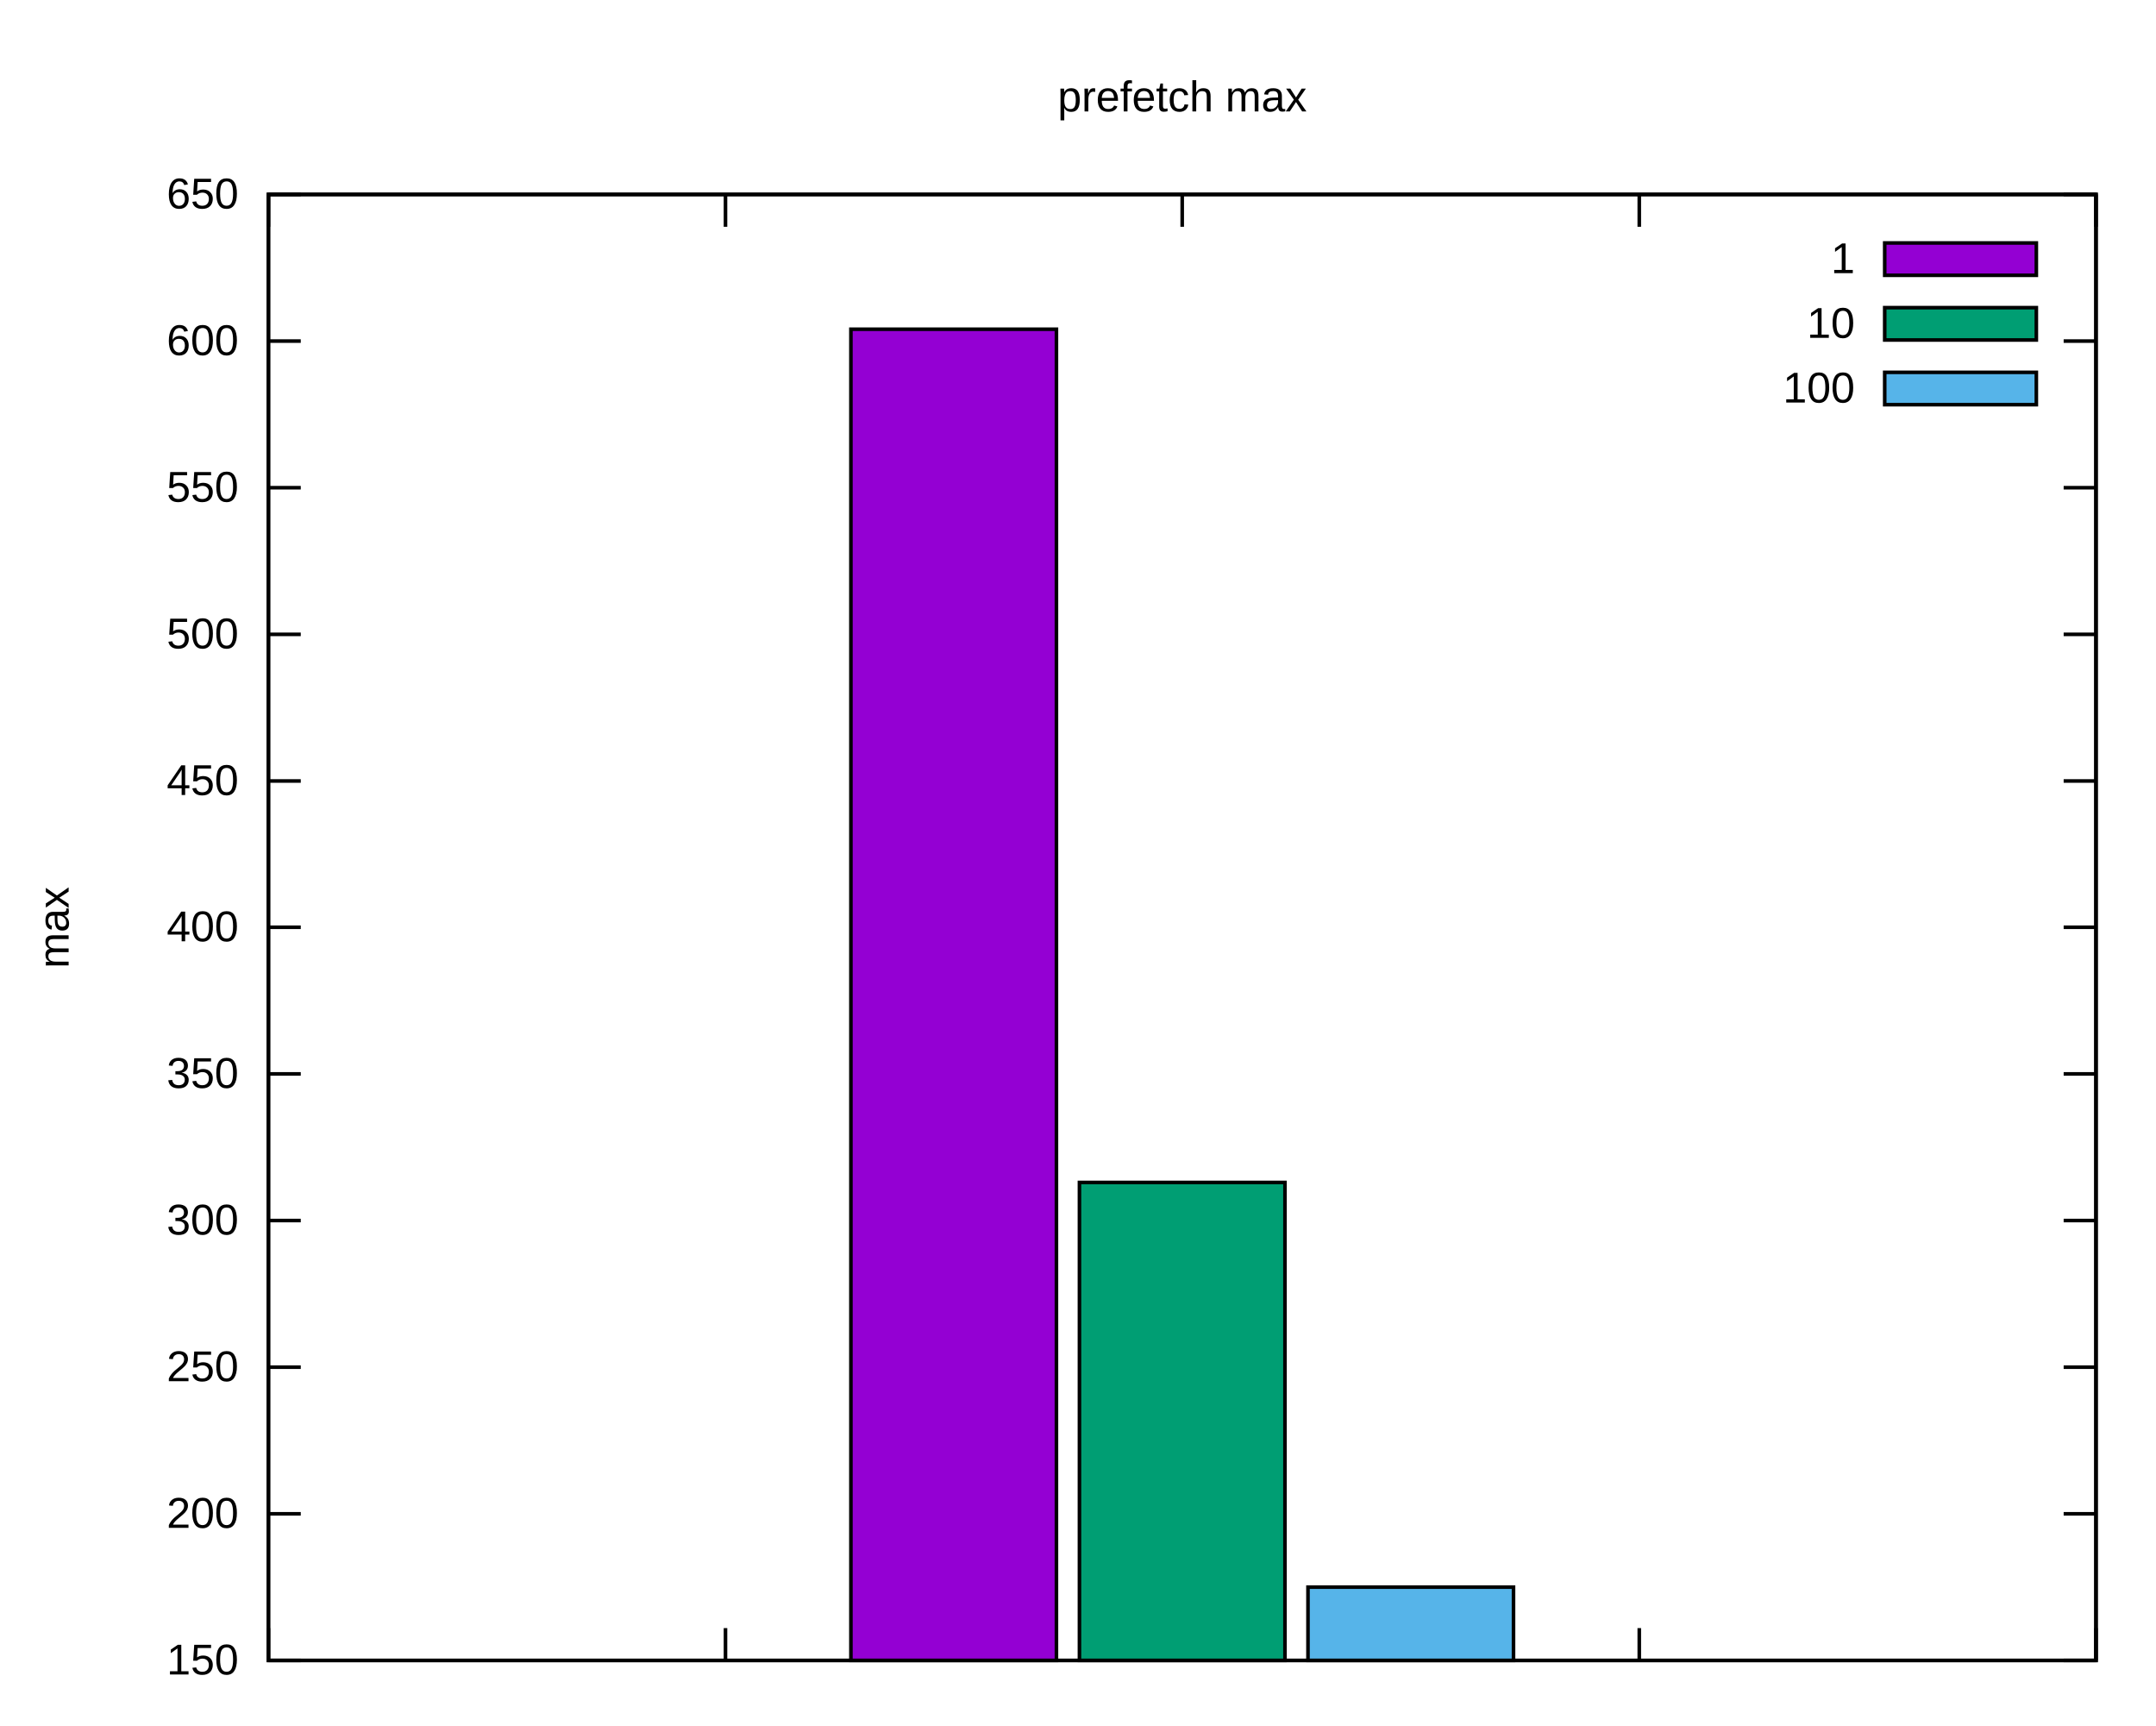
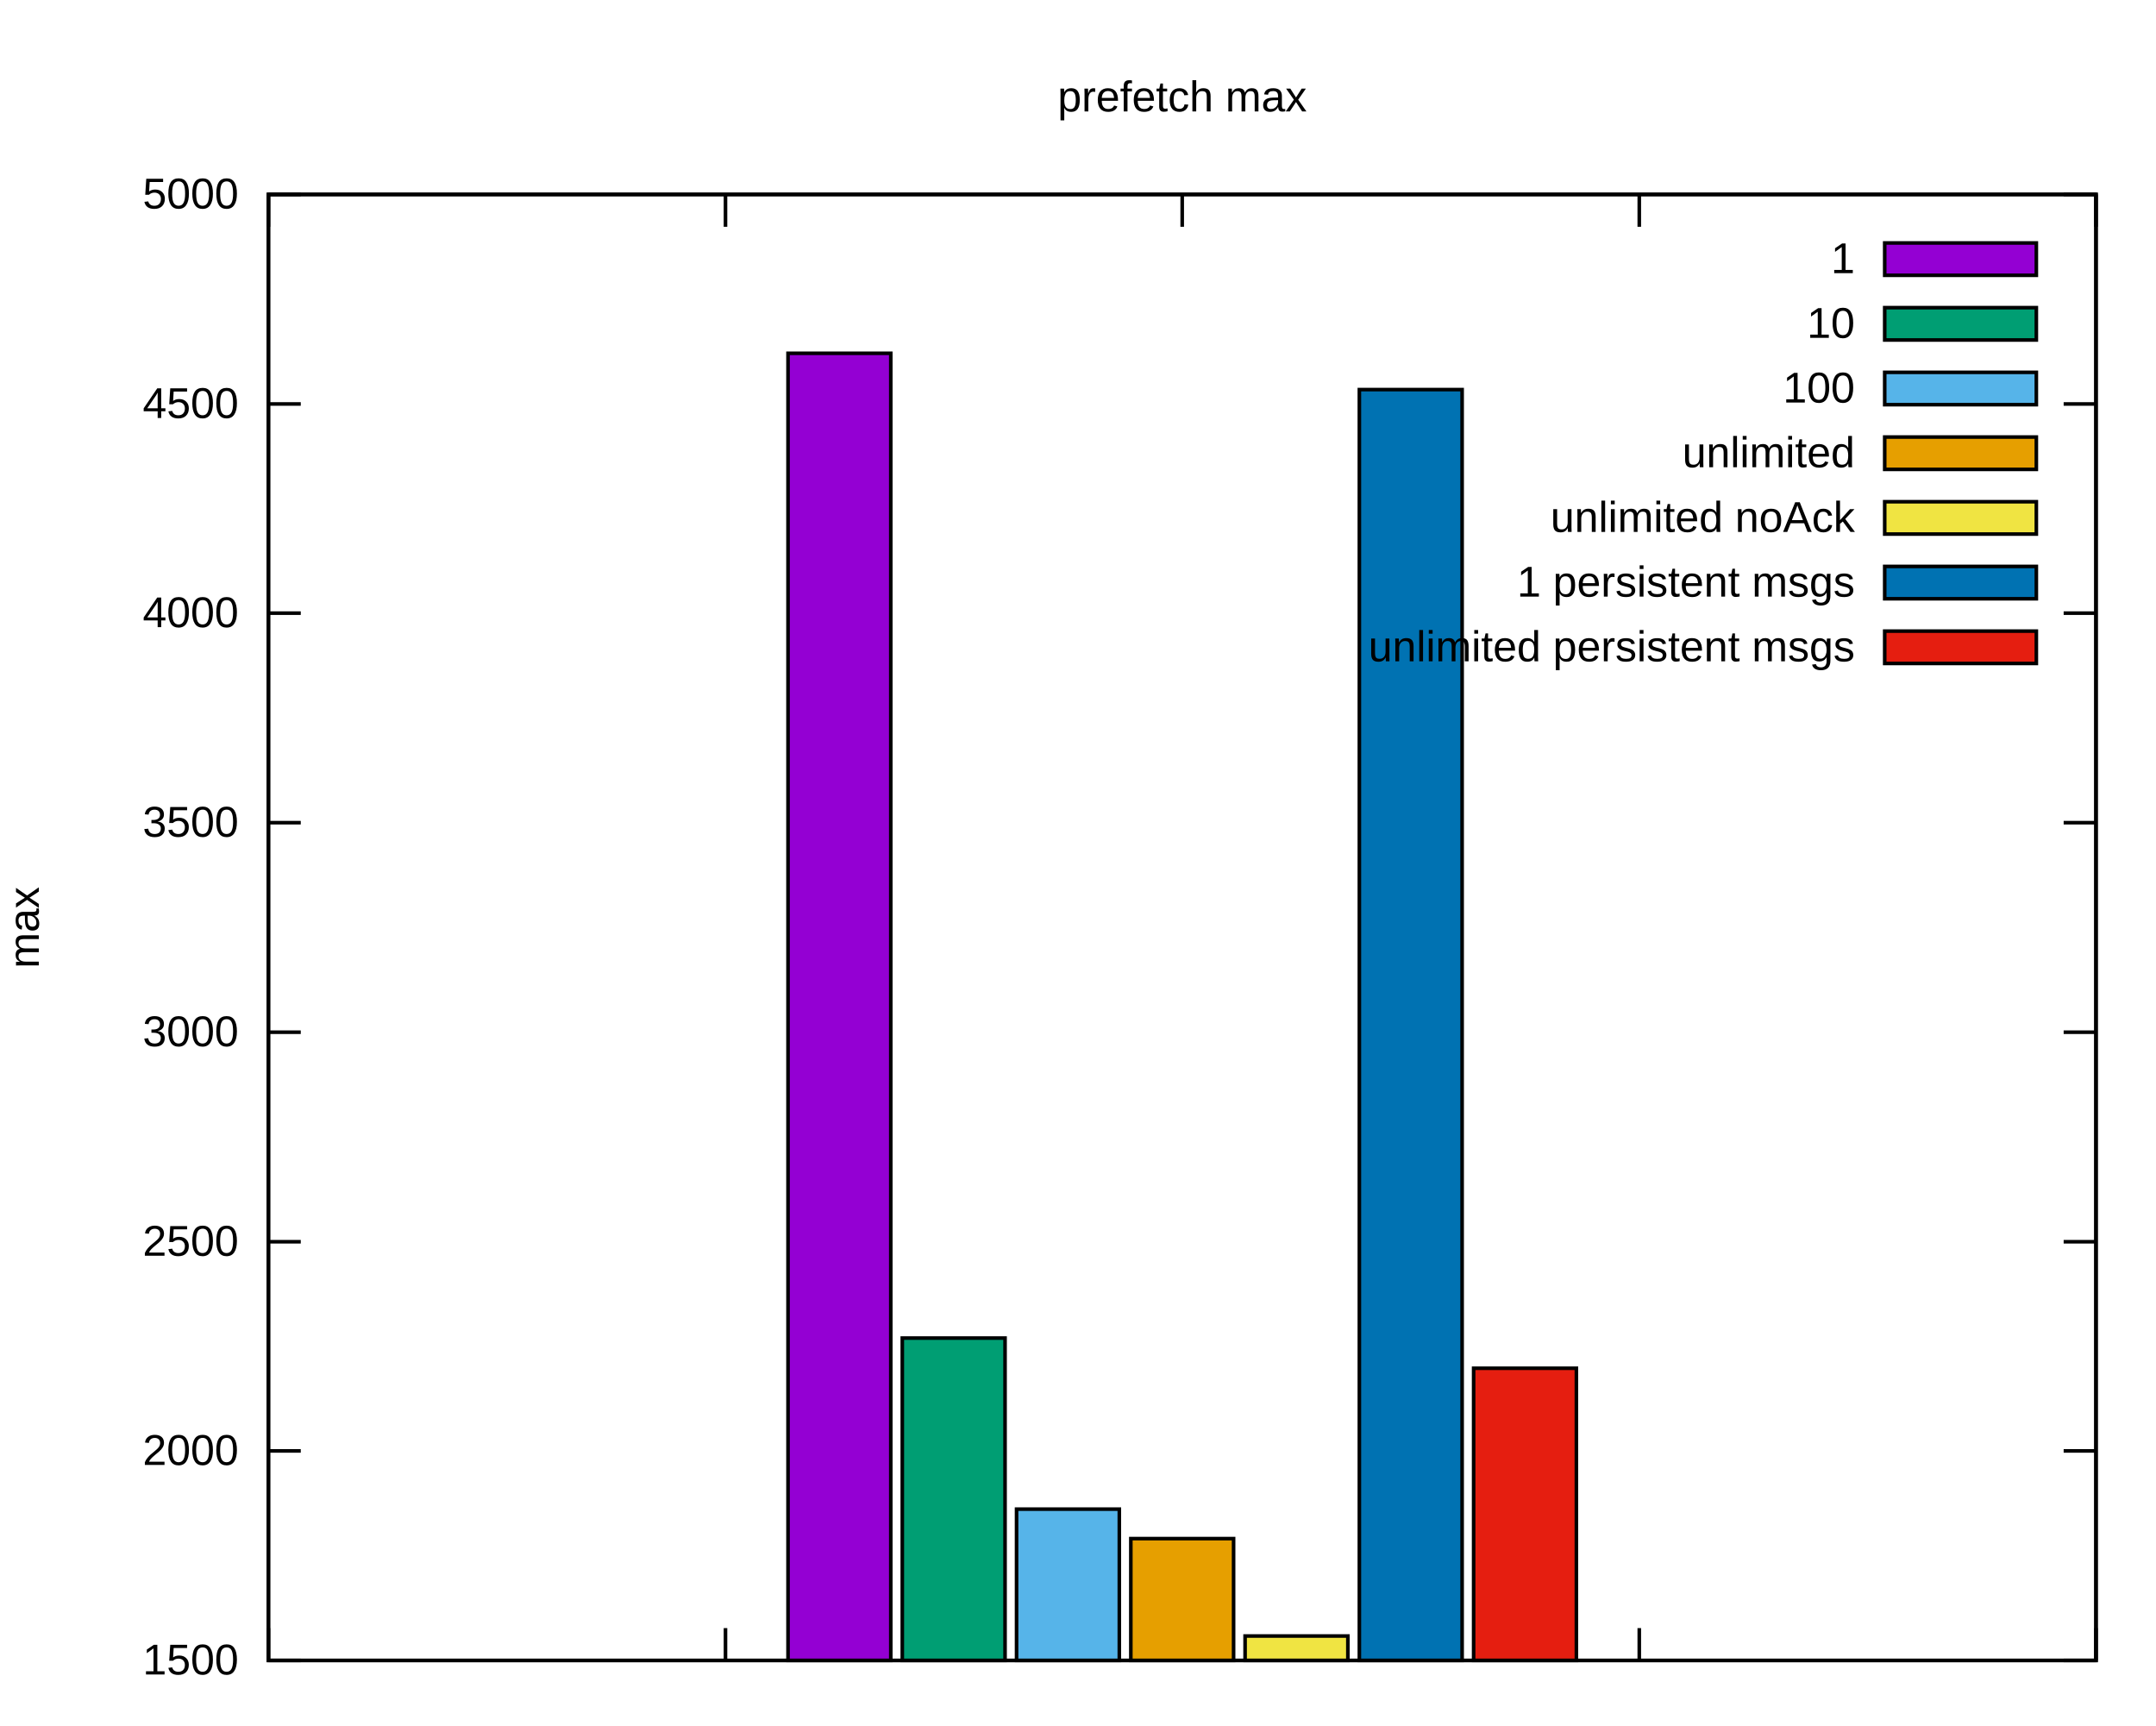
<svg xmlns="http://www.w3.org/2000/svg" xmlns:xlink="http://www.w3.org/1999/xlink" width="600" height="480" viewBox="0 0 600 480">
  <g id="gnuplot_canvas">
    <rect x="0" y="0" width="600" height="480" fill="none" />
    <defs>
      <circle id="gpDot" r="0.5" stroke-width="0.5" />
      <path id="gpPt0" stroke-width="0.222" stroke="currentColor" d="M-1,0 h2 M0,-1 v2" />
      <path id="gpPt1" stroke-width="0.222" stroke="currentColor" d="M-1,-1 L1,1 M1,-1 L-1,1" />
      <path id="gpPt2" stroke-width="0.222" stroke="currentColor" d="M-1,0 L1,0 M0,-1 L0,1 M-1,-1 L1,1 M-1,1 L1,-1" />
      <rect id="gpPt3" stroke-width="0.222" stroke="currentColor" x="-1" y="-1" width="2" height="2" />
      <rect id="gpPt4" stroke-width="0.222" stroke="currentColor" fill="currentColor" x="-1" y="-1" width="2" height="2" />
      <circle id="gpPt5" stroke-width="0.222" stroke="currentColor" cx="0" cy="0" r="1" />
      <use xlink:href="#gpPt5" id="gpPt6" fill="currentColor" stroke="none" />
      <path id="gpPt7" stroke-width="0.222" stroke="currentColor" d="M0,-1.33 L-1.33,0.67 L1.33,0.67 z" />
      <use xlink:href="#gpPt7" id="gpPt8" fill="currentColor" stroke="none" />
      <use xlink:href="#gpPt7" id="gpPt9" stroke="currentColor" transform="rotate(180)" />
      <use xlink:href="#gpPt9" id="gpPt10" fill="currentColor" stroke="none" />
      <use xlink:href="#gpPt3" id="gpPt11" stroke="currentColor" transform="rotate(45)" />
      <use xlink:href="#gpPt11" id="gpPt12" fill="currentColor" stroke="none" />
      <path id="gpPt13" stroke-width="0.222" stroke="currentColor" d="M0,1.330 L1.265,0.411 L0.782,-1.067 L-0.782,-1.076 L-1.265,0.411 z" />
      <use xlink:href="#gpPt13" id="gpPt14" fill="currentColor" stroke="none" />
      <filter id="textbox" filterUnits="objectBoundingBox" x="0" y="0" height="1" width="1">
        <feFlood flood-color="white" flood-opacity="1" result="bgnd" />
        <feComposite in="SourceGraphic" in2="bgnd" operator="atop" />
      </filter>
      <filter id="greybox" filterUnits="objectBoundingBox" x="0" y="0" height="1" width="1">
        <feFlood flood-color="lightgrey" flood-opacity="1" result="grey" />
        <feComposite in="SourceGraphic" in2="grey" operator="atop" />
      </filter>
    </defs>
    <g fill="none" color="white" stroke="currentColor" stroke-width="1.00" stroke-linecap="butt" stroke-linejoin="miter">
</g>
    <g fill="none" color="black" stroke="currentColor" stroke-width="1.00" stroke-linecap="butt" stroke-linejoin="miter">
      <path stroke="black" d="M74.7,462.0 L83.7,462.0 M583.3,462.0 L574.3,462.0  " />
      <g transform="translate(66.4,465.9)" stroke="none" fill="black" font-family="Arial" font-size="12.00" text-anchor="end">
        <text>
-           <tspan font-family="Arial"> 150</tspan>
-         </text>
-       </g>
-     </g>
-     <g fill="none" color="black" stroke="currentColor" stroke-width="1.00" stroke-linecap="butt" stroke-linejoin="miter">
-       <path stroke="black" d="M74.7,421.2 L83.7,421.2 M583.3,421.2 L574.3,421.2  " />
-       <g transform="translate(66.4,425.1)" stroke="none" fill="black" font-family="Arial" font-size="12.00" text-anchor="end">
-         <text>
-           <tspan font-family="Arial"> 200</tspan>
-         </text>
-       </g>
-     </g>
-     <g fill="none" color="black" stroke="currentColor" stroke-width="1.00" stroke-linecap="butt" stroke-linejoin="miter">
-       <path stroke="black" d="M74.7,380.4 L83.7,380.4 M583.3,380.4 L574.3,380.4  " />
-       <g transform="translate(66.4,384.3)" stroke="none" fill="black" font-family="Arial" font-size="12.00" text-anchor="end">
-         <text>
-           <tspan font-family="Arial"> 250</tspan>
-         </text>
-       </g>
-     </g>
-     <g fill="none" color="black" stroke="currentColor" stroke-width="1.00" stroke-linecap="butt" stroke-linejoin="miter">
-       <path stroke="black" d="M74.7,339.6 L83.7,339.6 M583.3,339.6 L574.3,339.6  " />
-       <g transform="translate(66.4,343.5)" stroke="none" fill="black" font-family="Arial" font-size="12.00" text-anchor="end">
-         <text>
-           <tspan font-family="Arial"> 300</tspan>
-         </text>
-       </g>
-     </g>
-     <g fill="none" color="black" stroke="currentColor" stroke-width="1.00" stroke-linecap="butt" stroke-linejoin="miter">
-       <path stroke="black" d="M74.7,298.8 L83.7,298.8 M583.3,298.8 L574.3,298.8  " />
-       <g transform="translate(66.4,302.7)" stroke="none" fill="black" font-family="Arial" font-size="12.00" text-anchor="end">
-         <text>
-           <tspan font-family="Arial"> 350</tspan>
-         </text>
-       </g>
-     </g>
-     <g fill="none" color="black" stroke="currentColor" stroke-width="1.00" stroke-linecap="butt" stroke-linejoin="miter">
-       <path stroke="black" d="M74.7,258.0 L83.7,258.0 M583.3,258.0 L574.3,258.0  " />
-       <g transform="translate(66.4,261.9)" stroke="none" fill="black" font-family="Arial" font-size="12.00" text-anchor="end">
-         <text>
-           <tspan font-family="Arial"> 400</tspan>
-         </text>
-       </g>
-     </g>
-     <g fill="none" color="black" stroke="currentColor" stroke-width="1.00" stroke-linecap="butt" stroke-linejoin="miter">
-       <path stroke="black" d="M74.7,217.3 L83.7,217.3 M583.3,217.3 L574.3,217.3  " />
-       <g transform="translate(66.4,221.2)" stroke="none" fill="black" font-family="Arial" font-size="12.00" text-anchor="end">
-         <text>
-           <tspan font-family="Arial"> 450</tspan>
-         </text>
-       </g>
-     </g>
-     <g fill="none" color="black" stroke="currentColor" stroke-width="1.00" stroke-linecap="butt" stroke-linejoin="miter">
-       <path stroke="black" d="M74.7,176.5 L83.7,176.5 M583.3,176.5 L574.3,176.5  " />
-       <g transform="translate(66.4,180.4)" stroke="none" fill="black" font-family="Arial" font-size="12.00" text-anchor="end">
-         <text>
-           <tspan font-family="Arial"> 500</tspan>
-         </text>
-       </g>
-     </g>
-     <g fill="none" color="black" stroke="currentColor" stroke-width="1.00" stroke-linecap="butt" stroke-linejoin="miter">
-       <path stroke="black" d="M74.7,135.7 L83.7,135.7 M583.3,135.7 L574.3,135.7  " />
-       <g transform="translate(66.4,139.6)" stroke="none" fill="black" font-family="Arial" font-size="12.00" text-anchor="end">
-         <text>
-           <tspan font-family="Arial"> 550</tspan>
-         </text>
-       </g>
-     </g>
-     <g fill="none" color="black" stroke="currentColor" stroke-width="1.00" stroke-linecap="butt" stroke-linejoin="miter">
-       <path stroke="black" d="M74.7,94.9 L83.7,94.9 M583.3,94.9 L574.3,94.9  " />
-       <g transform="translate(66.4,98.8)" stroke="none" fill="black" font-family="Arial" font-size="12.00" text-anchor="end">
-         <text>
-           <tspan font-family="Arial"> 600</tspan>
+           <tspan font-family="Arial"> 1500</tspan>
+         </text>
+       </g>
+     </g>
+     <g fill="none" color="black" stroke="currentColor" stroke-width="1.00" stroke-linecap="butt" stroke-linejoin="miter">
+       <path stroke="black" d="M74.7,403.7 L83.7,403.7 M583.3,403.7 L574.3,403.7  " />
+       <g transform="translate(66.4,407.6)" stroke="none" fill="black" font-family="Arial" font-size="12.00" text-anchor="end">
+         <text>
+           <tspan font-family="Arial"> 2000</tspan>
+         </text>
+       </g>
+     </g>
+     <g fill="none" color="black" stroke="currentColor" stroke-width="1.00" stroke-linecap="butt" stroke-linejoin="miter">
+       <path stroke="black" d="M74.7,345.5 L83.7,345.5 M583.3,345.5 L574.3,345.5  " />
+       <g transform="translate(66.4,349.4)" stroke="none" fill="black" font-family="Arial" font-size="12.00" text-anchor="end">
+         <text>
+           <tspan font-family="Arial"> 2500</tspan>
+         </text>
+       </g>
+     </g>
+     <g fill="none" color="black" stroke="currentColor" stroke-width="1.00" stroke-linecap="butt" stroke-linejoin="miter">
+       <path stroke="black" d="M74.7,287.2 L83.7,287.2 M583.3,287.2 L574.3,287.2  " />
+       <g transform="translate(66.4,291.1)" stroke="none" fill="black" font-family="Arial" font-size="12.00" text-anchor="end">
+         <text>
+           <tspan font-family="Arial"> 3000</tspan>
+         </text>
+       </g>
+     </g>
+     <g fill="none" color="black" stroke="currentColor" stroke-width="1.00" stroke-linecap="butt" stroke-linejoin="miter">
+       <path stroke="black" d="M74.7,228.9 L83.7,228.9 M583.3,228.9 L574.3,228.9  " />
+       <g transform="translate(66.4,232.8)" stroke="none" fill="black" font-family="Arial" font-size="12.00" text-anchor="end">
+         <text>
+           <tspan font-family="Arial"> 3500</tspan>
+         </text>
+       </g>
+     </g>
+     <g fill="none" color="black" stroke="currentColor" stroke-width="1.00" stroke-linecap="butt" stroke-linejoin="miter">
+       <path stroke="black" d="M74.7,170.6 L83.7,170.6 M583.3,170.6 L574.3,170.6  " />
+       <g transform="translate(66.4,174.5)" stroke="none" fill="black" font-family="Arial" font-size="12.00" text-anchor="end">
+         <text>
+           <tspan font-family="Arial"> 4000</tspan>
+         </text>
+       </g>
+     </g>
+     <g fill="none" color="black" stroke="currentColor" stroke-width="1.00" stroke-linecap="butt" stroke-linejoin="miter">
+       <path stroke="black" d="M74.7,112.4 L83.7,112.4 M583.3,112.4 L574.3,112.4  " />
+       <g transform="translate(66.4,116.3)" stroke="none" fill="black" font-family="Arial" font-size="12.00" text-anchor="end">
+         <text>
+           <tspan font-family="Arial"> 4500</tspan>
        </text>
      </g>
    </g>
    <g fill="none" color="black" stroke="currentColor" stroke-width="1.00" stroke-linecap="butt" stroke-linejoin="miter">
      <path stroke="black" d="M74.7,54.1 L83.7,54.1 M583.3,54.1 L574.3,54.1  " />
      <g transform="translate(66.4,58.0)" stroke="none" fill="black" font-family="Arial" font-size="12.00" text-anchor="end">
        <text>
-           <tspan font-family="Arial"> 650</tspan>
+           <tspan font-family="Arial"> 5000</tspan>
        </text>
      </g>
    </g>
    <g fill="none" color="black" stroke="currentColor" stroke-width="1.00" stroke-linecap="butt" stroke-linejoin="miter">
      <path stroke="black" d="M74.7,462.0 L74.7,453.0 M74.7,54.1 L74.7,63.1  " />
    </g>
    <g fill="none" color="black" stroke="currentColor" stroke-width="1.00" stroke-linecap="butt" stroke-linejoin="miter">
      <path stroke="black" d="M201.9,462.0 L201.9,453.0 M201.9,54.1 L201.9,63.1  " />
    </g>
    <g fill="none" color="black" stroke="currentColor" stroke-width="1.00" stroke-linecap="butt" stroke-linejoin="miter">
      <path stroke="black" d="M329.0,462.0 L329.0,453.0 M329.0,54.1 L329.0,63.1  " />
    </g>
    <g fill="none" color="black" stroke="currentColor" stroke-width="1.00" stroke-linecap="butt" stroke-linejoin="miter">
      <path stroke="black" d="M456.2,462.0 L456.2,453.0 M456.2,54.1 L456.2,63.1  " />
    </g>
    <g fill="none" color="black" stroke="currentColor" stroke-width="1.00" stroke-linecap="butt" stroke-linejoin="miter">
      <path stroke="black" d="M583.3,462.0 L583.3,453.0 M583.3,54.1 L583.3,63.1  " />
    </g>
    <g fill="none" color="black" stroke="currentColor" stroke-width="1.00" stroke-linecap="butt" stroke-linejoin="miter">
</g>
    <g fill="none" color="black" stroke="currentColor" stroke-width="1.00" stroke-linecap="butt" stroke-linejoin="miter">
      <path stroke="black" d="M74.7,54.1 L74.7,462.0 L583.3,462.0 L583.3,54.1 L74.7,54.1 Z  " />
    </g>
    <g fill="none" color="black" stroke="currentColor" stroke-width="1.00" stroke-linecap="butt" stroke-linejoin="miter">
-       <g transform="translate(19.1,258.1) rotate(270)" stroke="none" fill="black" font-family="Arial" font-size="12.00" text-anchor="middle">
+       <g transform="translate(10.8,258.1) rotate(270)" stroke="none" fill="black" font-family="Arial" font-size="12.00" text-anchor="middle">
        <text>
          <tspan font-family="Arial">max</tspan>
        </text>
      </g>
    </g>
    <g fill="none" color="black" stroke="currentColor" stroke-width="1.00" stroke-linecap="butt" stroke-linejoin="miter">
      <g transform="translate(329.0,31.0)" stroke="none" fill="black" font-family="Arial" font-size="12.00" text-anchor="middle">
        <text>
          <tspan font-family="Arial">prefetch max</tspan>
        </text>
      </g>
    </g>
    <g id="gnuplot_plot_1">
      <g fill="none" color="black" stroke="currentColor" stroke-width="1.00" stroke-linecap="butt" stroke-linejoin="miter">
        <g transform="translate(516.2,76.0)" stroke="none" fill="black" font-family="Arial" font-size="12.00" text-anchor="end">
          <text>
            <tspan font-family="Arial">1</tspan>
          </text>
        </g>
      </g>
      <g fill="none" color="black" stroke="currentColor" stroke-width="1.00" stroke-linecap="butt" stroke-linejoin="miter">
        <g stroke="none" shape-rendering="crispEdges">
          <polygon fill="rgb(148,   0, 211)" points="524.5,76.6 566.7,76.6 566.7,67.6 524.5,67.6 " />
        </g>
        <path stroke="black" d="M524.5,76.6 L566.7,76.6 L566.7,67.6 L524.5,67.6 L524.5,76.6 Z  " />
      </g>
      <g fill="none" color="black" stroke="currentColor" stroke-width="1.00" stroke-linecap="butt" stroke-linejoin="miter">
        <g stroke="none" shape-rendering="crispEdges">
-           <polygon fill="rgb(148,   0, 211)" points="236.8,462.0 294.1,462.0 294.1,91.5 236.8,91.5 " />
-         </g>
-         <path stroke="black" d="M236.8,462.0 L236.8,91.6 L294.0,91.6 L294.0,462.0 L236.8,462.0 Z  " />
+           <polygon fill="rgb(148,   0, 211)" points="219.3,462.0 248.0,462.0 248.0,98.2 219.3,98.2 " />
+         </g>
+         <path stroke="black" d="M219.3,462.0 L219.3,98.3 L247.9,98.3 L247.9,462.0 L219.3,462.0 Z  " />
      </g>
      <g fill="none" color="black" stroke="currentColor" stroke-width="1.00" stroke-linecap="butt" stroke-linejoin="miter">
</g>
    </g>
    <g id="gnuplot_plot_2">
      <g fill="none" color="black" stroke="currentColor" stroke-width="1.00" stroke-linecap="butt" stroke-linejoin="miter">
        <g transform="translate(516.2,94.0)" stroke="none" fill="black" font-family="Arial" font-size="12.00" text-anchor="end">
          <text>
            <tspan font-family="Arial">10</tspan>
          </text>
        </g>
      </g>
      <g fill="none" color="black" stroke="currentColor" stroke-width="1.00" stroke-linecap="butt" stroke-linejoin="miter">
        <g stroke="none" shape-rendering="crispEdges">
          <polygon fill="rgb(  0, 158, 115)" points="524.5,94.6 566.7,94.6 566.7,85.6 524.5,85.6 " />
        </g>
        <path stroke="black" d="M524.5,94.6 L566.7,94.6 L566.7,85.6 L524.5,85.6 L524.5,94.6 Z  " />
      </g>
      <g fill="none" color="black" stroke="currentColor" stroke-width="1.00" stroke-linecap="butt" stroke-linejoin="miter">
        <g stroke="none" shape-rendering="crispEdges">
-           <polygon fill="rgb(  0, 158, 115)" points="300.4,462.0 357.7,462.0 357.7,328.9 300.4,328.9 " />
-         </g>
-         <path stroke="black" d="M300.4,462.0 L300.4,329.0 L357.6,329.0 L357.6,462.0 L300.4,462.0 Z  " />
+           <polygon fill="rgb(  0, 158, 115)" points="251.1,462.0 279.8,462.0 279.8,372.2 251.1,372.2 " />
+         </g>
+         <path stroke="black" d="M251.1,462.0 L251.1,372.3 L279.7,372.3 L279.7,462.0 L251.1,462.0 Z  " />
      </g>
      <g fill="none" color="black" stroke="currentColor" stroke-width="1.00" stroke-linecap="butt" stroke-linejoin="miter">
</g>
    </g>
    <g id="gnuplot_plot_3">
      <g fill="none" color="black" stroke="currentColor" stroke-width="1.00" stroke-linecap="butt" stroke-linejoin="miter">
        <g transform="translate(516.2,112.0)" stroke="none" fill="black" font-family="Arial" font-size="12.00" text-anchor="end">
          <text>
            <tspan font-family="Arial">100</tspan>
          </text>
        </g>
      </g>
      <g fill="none" color="black" stroke="currentColor" stroke-width="1.00" stroke-linecap="butt" stroke-linejoin="miter">
        <g stroke="none" shape-rendering="crispEdges">
          <polygon fill="rgb( 86, 180, 233)" points="524.5,112.6 566.7,112.6 566.7,103.6 524.5,103.6 " />
        </g>
        <path stroke="black" d="M524.5,112.6 L566.7,112.6 L566.7,103.6 L524.5,103.6 L524.5,112.6 Z  " />
      </g>
      <g fill="none" color="black" stroke="currentColor" stroke-width="1.00" stroke-linecap="butt" stroke-linejoin="miter">
        <g stroke="none" shape-rendering="crispEdges">
-           <polygon fill="rgb( 86, 180, 233)" points="364.0,462.0 421.3,462.0 421.3,441.5 364.0,441.5 " />
-         </g>
-         <path stroke="black" d="M364.0,462.0 L364.0,441.6 L421.2,441.6 L421.2,462.0 L364.0,462.0 Z  " />
-       </g>
-       <g fill="none" color="black" stroke="currentColor" stroke-width="1.00" stroke-linecap="butt" stroke-linejoin="miter">
- </g>
-     </g>
-     <g fill="none" color="white" stroke="rgb( 86, 180, 233)" stroke-width="2.00" stroke-linecap="butt" stroke-linejoin="miter">
+           <polygon fill="rgb( 86, 180, 233)" points="282.9,462.0 311.6,462.0 311.6,419.8 282.9,419.8 " />
+         </g>
+         <path stroke="black" d="M282.9,462.0 L282.9,419.9 L311.5,419.9 L311.5,462.0 L282.9,462.0 Z  " />
+       </g>
+       <g fill="none" color="black" stroke="currentColor" stroke-width="1.00" stroke-linecap="butt" stroke-linejoin="miter">
+ </g>
+     </g>
+     <g id="gnuplot_plot_4">
+       <g fill="none" color="black" stroke="currentColor" stroke-width="1.00" stroke-linecap="butt" stroke-linejoin="miter">
+         <g transform="translate(516.2,130.0)" stroke="none" fill="black" font-family="Arial" font-size="12.00" text-anchor="end">
+           <text>
+             <tspan font-family="Arial">unlimited</tspan>
+           </text>
+         </g>
+       </g>
+       <g fill="none" color="black" stroke="currentColor" stroke-width="1.00" stroke-linecap="butt" stroke-linejoin="miter">
+         <g stroke="none" shape-rendering="crispEdges">
+           <polygon fill="rgb(230, 159,   0)" points="524.5,130.6 566.7,130.6 566.7,121.6 524.5,121.6 " />
+         </g>
+         <path stroke="black" d="M524.5,130.6 L566.7,130.6 L566.7,121.6 L524.5,121.6 L524.5,130.6 Z  " />
+       </g>
+       <g fill="none" color="black" stroke="currentColor" stroke-width="1.00" stroke-linecap="butt" stroke-linejoin="miter">
+         <g stroke="none" shape-rendering="crispEdges">
+           <polygon fill="rgb(230, 159,   0)" points="314.7,462.0 343.4,462.0 343.4,428.0 314.7,428.0 " />
+         </g>
+         <path stroke="black" d="M314.7,462.0 L314.7,428.1 L343.3,428.1 L343.3,462.0 L314.7,462.0 Z  " />
+       </g>
+       <g fill="none" color="black" stroke="currentColor" stroke-width="1.00" stroke-linecap="butt" stroke-linejoin="miter">
+ </g>
+     </g>
+     <g id="gnuplot_plot_5">
+       <g fill="none" color="black" stroke="currentColor" stroke-width="1.00" stroke-linecap="butt" stroke-linejoin="miter">
+         <g transform="translate(516.2,148.0)" stroke="none" fill="black" font-family="Arial" font-size="12.00" text-anchor="end">
+           <text>
+             <tspan font-family="Arial">unlimited noAck</tspan>
+           </text>
+         </g>
+       </g>
+       <g fill="none" color="black" stroke="currentColor" stroke-width="1.00" stroke-linecap="butt" stroke-linejoin="miter">
+         <g stroke="none" shape-rendering="crispEdges">
+           <polygon fill="rgb(240, 228,  66)" points="524.5,148.6 566.7,148.6 566.7,139.6 524.5,139.6 " />
+         </g>
+         <path stroke="black" d="M524.5,148.6 L566.7,148.6 L566.7,139.6 L524.5,139.6 L524.5,148.6 Z  " />
+       </g>
+       <g fill="none" color="black" stroke="currentColor" stroke-width="1.00" stroke-linecap="butt" stroke-linejoin="miter">
+         <g stroke="none" shape-rendering="crispEdges">
+           <polygon fill="rgb(240, 228,  66)" points="346.5,462.0 375.2,462.0 375.2,455.1 346.5,455.1 " />
+         </g>
+         <path stroke="black" d="M346.5,462.0 L346.5,455.2 L375.1,455.2 L375.1,462.0 L346.5,462.0 Z  " />
+       </g>
+       <g fill="none" color="black" stroke="currentColor" stroke-width="1.00" stroke-linecap="butt" stroke-linejoin="miter">
+ </g>
+     </g>
+     <g id="gnuplot_plot_6">
+       <g fill="none" color="black" stroke="currentColor" stroke-width="1.00" stroke-linecap="butt" stroke-linejoin="miter">
+         <g transform="translate(516.2,166.0)" stroke="none" fill="black" font-family="Arial" font-size="12.00" text-anchor="end">
+           <text>
+             <tspan font-family="Arial">1 persistent msgs</tspan>
+           </text>
+         </g>
+       </g>
+       <g fill="none" color="black" stroke="currentColor" stroke-width="1.00" stroke-linecap="butt" stroke-linejoin="miter">
+         <g stroke="none" shape-rendering="crispEdges">
+           <polygon fill="rgb(  0, 114, 178)" points="524.5,166.6 566.7,166.6 566.7,157.6 524.5,157.6 " />
+         </g>
+         <path stroke="black" d="M524.5,166.6 L566.7,166.6 L566.7,157.6 L524.5,157.6 L524.5,166.6 Z  " />
+       </g>
+       <g fill="none" color="black" stroke="currentColor" stroke-width="1.00" stroke-linecap="butt" stroke-linejoin="miter">
+         <g stroke="none" shape-rendering="crispEdges">
+           <polygon fill="rgb(  0, 114, 178)" points="378.3,462.0 407.0,462.0 407.0,108.3 378.3,108.3 " />
+         </g>
+         <path stroke="black" d="M378.3,462.0 L378.3,108.4 L406.9,108.4 L406.9,462.0 L378.3,462.0 Z  " />
+       </g>
+       <g fill="none" color="black" stroke="currentColor" stroke-width="1.00" stroke-linecap="butt" stroke-linejoin="miter">
+ </g>
+     </g>
+     <g id="gnuplot_plot_7">
+       <g fill="none" color="black" stroke="currentColor" stroke-width="1.00" stroke-linecap="butt" stroke-linejoin="miter">
+         <g transform="translate(516.2,184.0)" stroke="none" fill="black" font-family="Arial" font-size="12.00" text-anchor="end">
+           <text>
+             <tspan font-family="Arial">unlimited persistent msgs</tspan>
+           </text>
+         </g>
+       </g>
+       <g fill="none" color="black" stroke="currentColor" stroke-width="1.00" stroke-linecap="butt" stroke-linejoin="miter">
+         <g stroke="none" shape-rendering="crispEdges">
+           <polygon fill="rgb(229,  30,  16)" points="524.5,184.6 566.7,184.6 566.7,175.6 524.5,175.6 " />
+         </g>
+         <path stroke="black" d="M524.5,184.6 L566.7,184.6 L566.7,175.6 L524.5,175.6 L524.5,184.6 Z  " />
+       </g>
+       <g fill="none" color="black" stroke="currentColor" stroke-width="1.00" stroke-linecap="butt" stroke-linejoin="miter">
+         <g stroke="none" shape-rendering="crispEdges">
+           <polygon fill="rgb(229,  30,  16)" points="410.1,462.0 438.8,462.0 438.8,380.6 410.1,380.6 " />
+         </g>
+         <path stroke="black" d="M410.1,462.0 L410.1,380.7 L438.7,380.7 L438.7,462.0 L410.1,462.0 Z  " />
+       </g>
+       <g fill="none" color="black" stroke="currentColor" stroke-width="1.00" stroke-linecap="butt" stroke-linejoin="miter">
+ </g>
+     </g>
+     <g fill="none" color="white" stroke="rgb(229,  30,  16)" stroke-width="2.00" stroke-linecap="butt" stroke-linejoin="miter">
</g>
    <g fill="none" color="black" stroke="currentColor" stroke-width="2.00" stroke-linecap="butt" stroke-linejoin="miter">
</g>
    <g fill="none" color="black" stroke="black" stroke-width="1.00" stroke-linecap="butt" stroke-linejoin="miter">
</g>
    <g fill="none" color="black" stroke="currentColor" stroke-width="1.00" stroke-linecap="butt" stroke-linejoin="miter">
      <path stroke="black" d="M74.7,54.1 L74.7,462.0 L583.3,462.0 L583.3,54.1 L74.7,54.1 Z  " />
    </g>
    <g fill="none" color="black" stroke="currentColor" stroke-width="1.00" stroke-linecap="butt" stroke-linejoin="miter">
</g>
  </g>
</svg>
